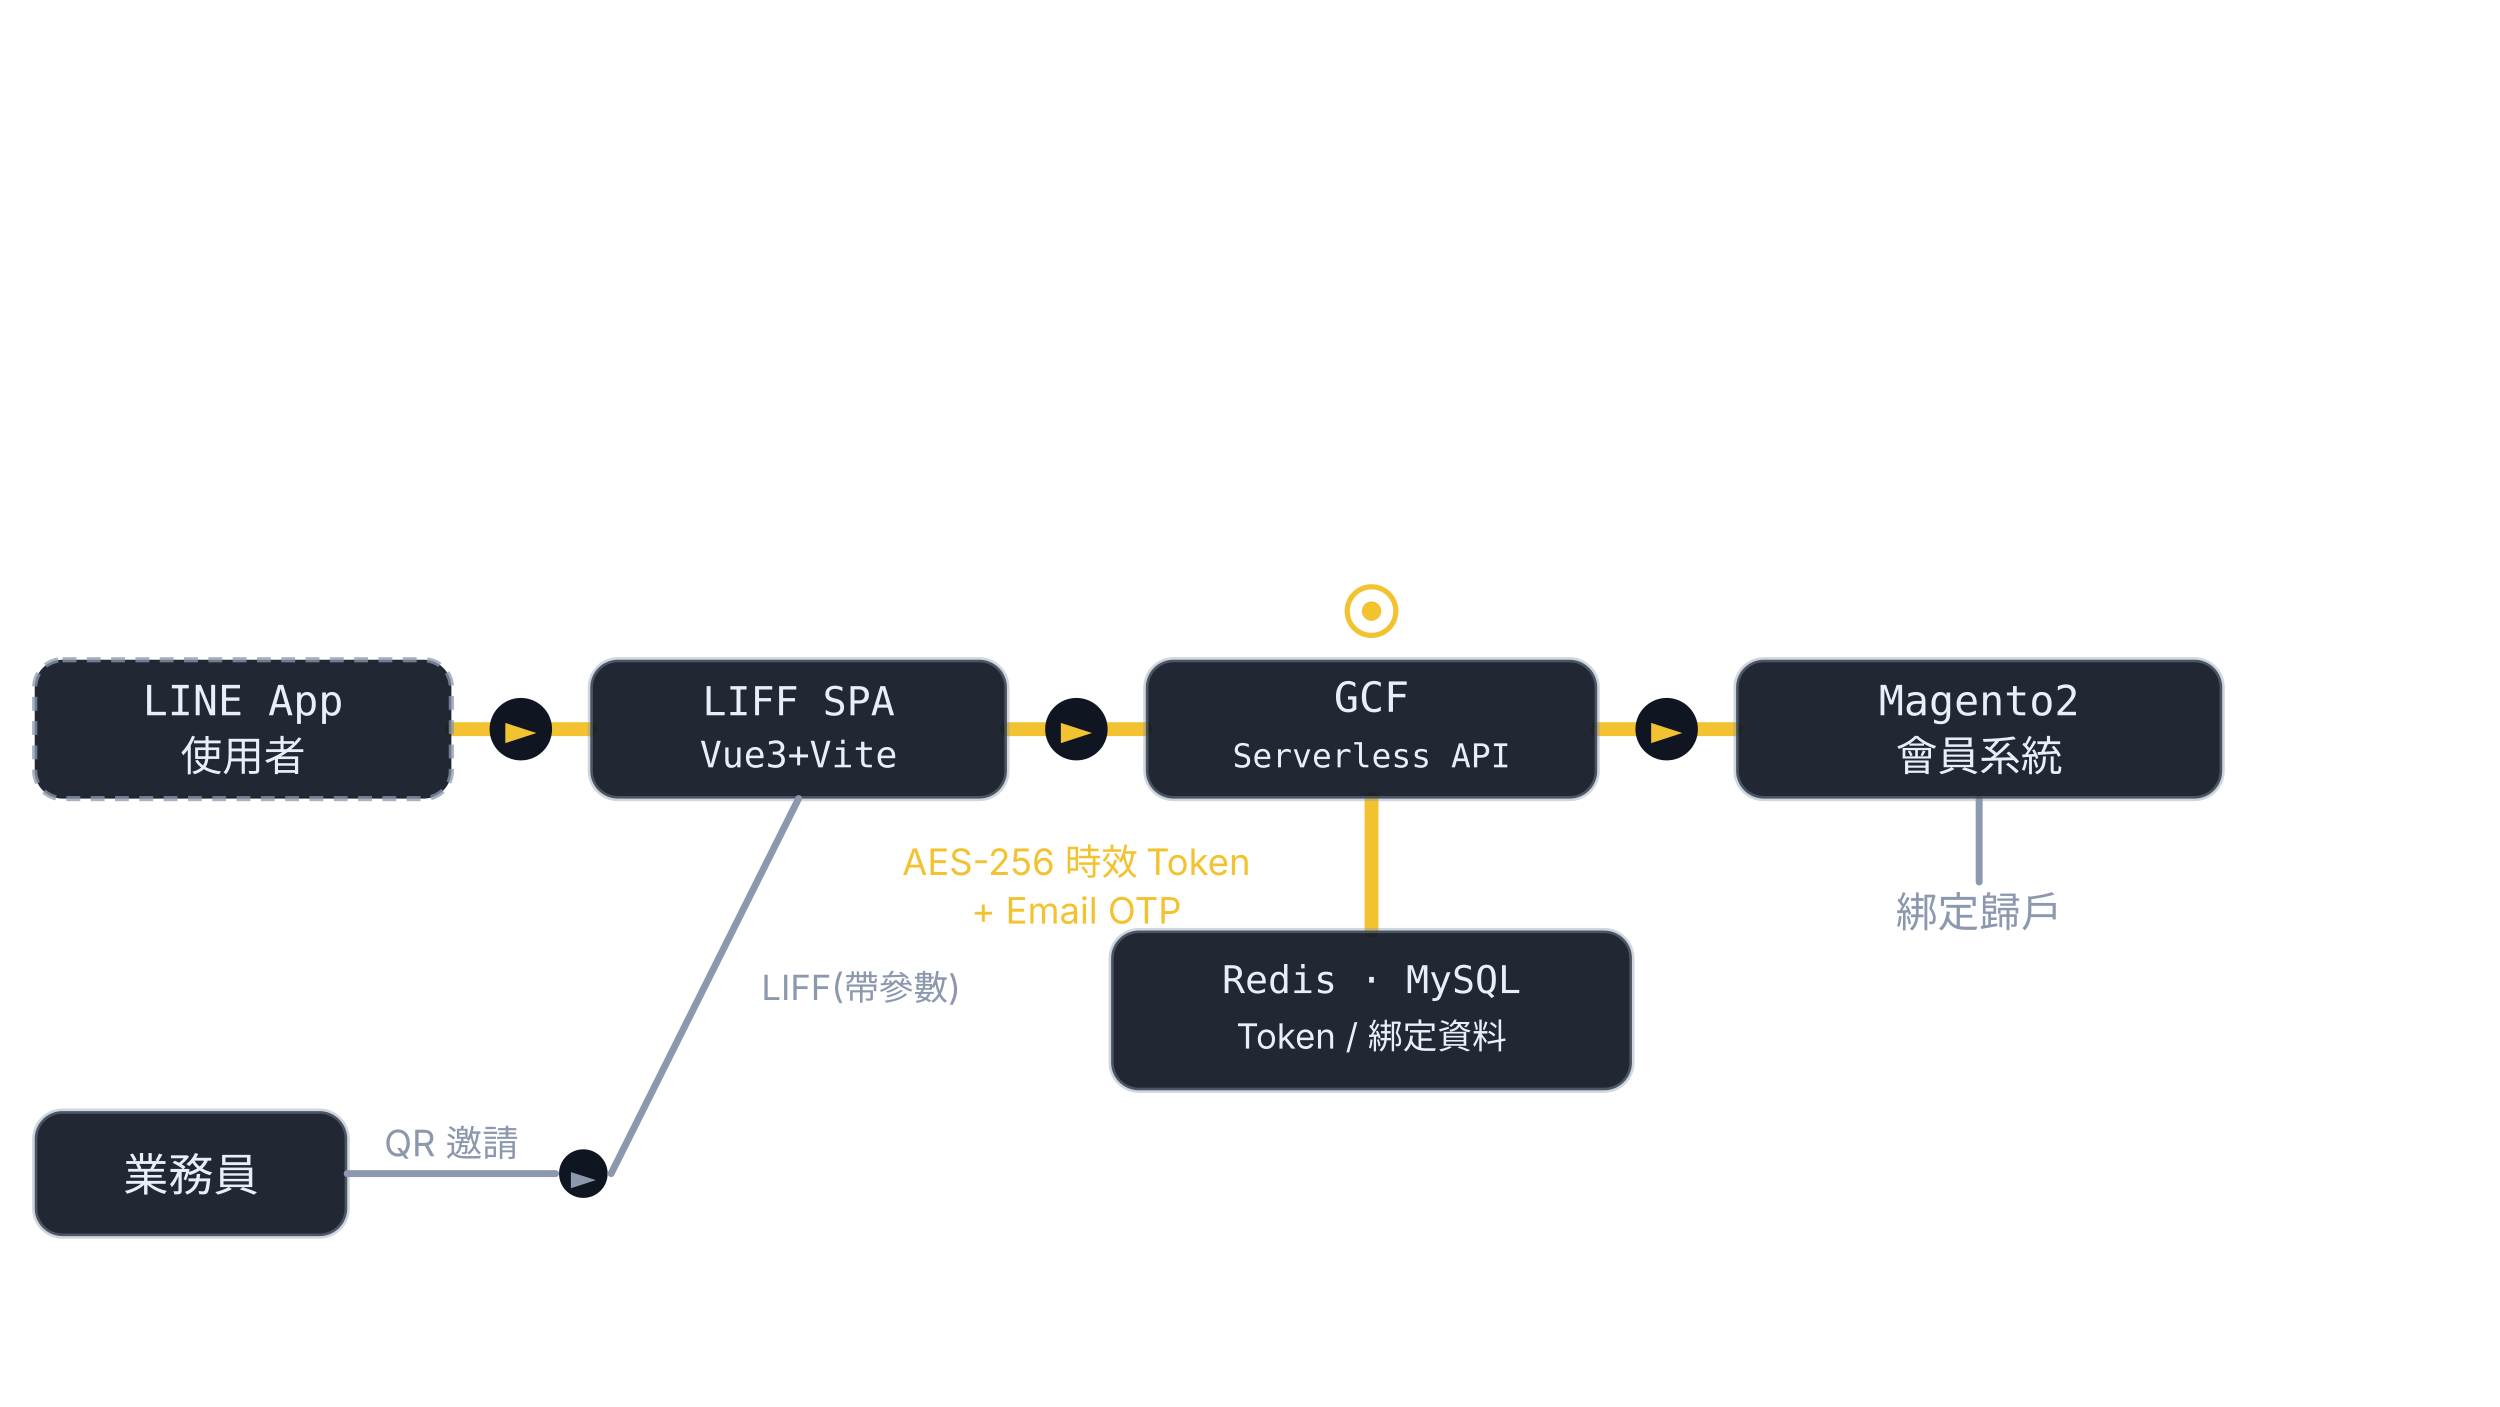
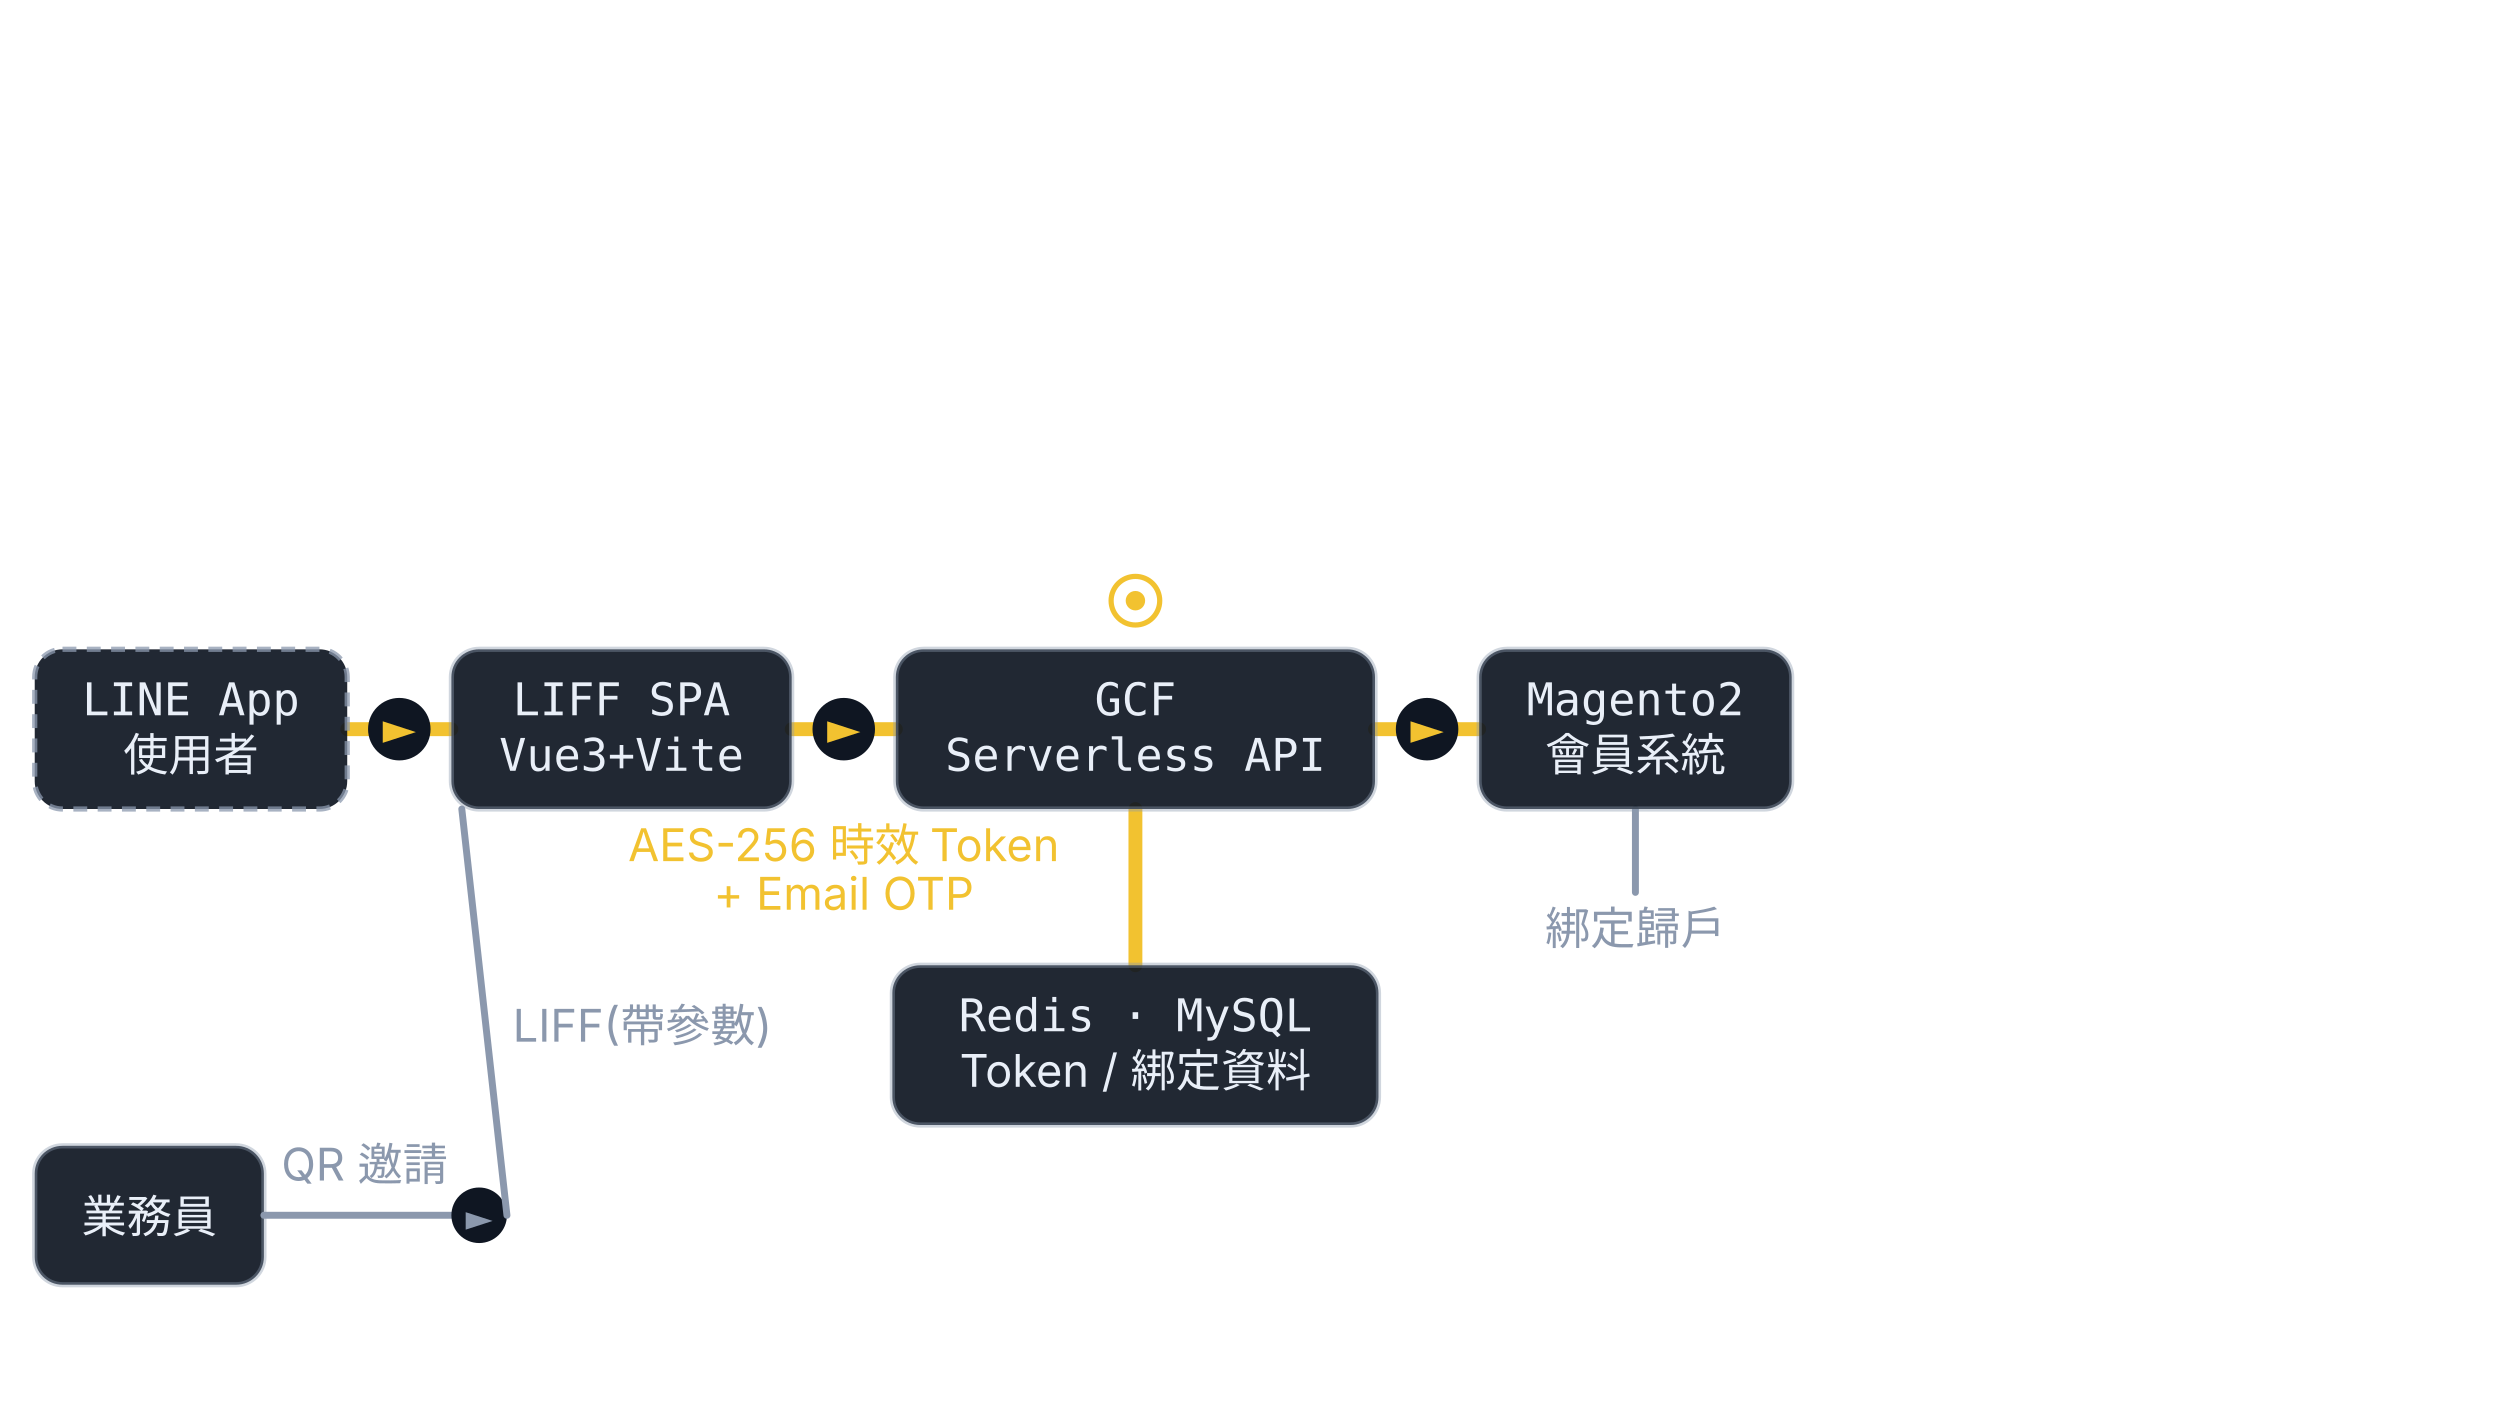
<svg xmlns="http://www.w3.org/2000/svg" viewBox="0 0 720 405">
  <style>
.lnA{stroke:#f2c230;stroke-width:4;fill:none;stroke-linecap:round}
.lnB{stroke:#8b98ad;stroke-width:2;fill:none;stroke-linecap:round}
.dot{fill:#f2c230}
.node{fill:rgba(15,22,34,.92);stroke:#8b98ad;stroke-opacity:.4;stroke-width:1.5}
.ext{stroke-dasharray:4 3;stroke-opacity:.75}
.zh{font-family:-apple-system,"PingFang TC",sans-serif;fill:#e9eff8;text-anchor:middle}
.mono{font-family:"Departure Mono",ui-monospace,monospace;fill:#e9eff8;text-anchor:middle}
.arrow{font-family:"Departure Mono",ui-monospace,monospace;fill:#f2c230;text-anchor:middle}
.arrowB{font-family:"Departure Mono",ui-monospace,monospace;fill:#8b98ad;text-anchor:middle}
.tag{font-family:-apple-system,"PingFang TC",sans-serif;fill:#f2c230;text-anchor:middle}
.cap{font-family:-apple-system,"PingFang TC",sans-serif;fill:#8b98ad;text-anchor:middle}
.ring{fill:none;stroke:#f2c230}
.chip{fill:#0f1622}
</style>
-   <path class="lnA" d="M130,210 H170" />
-   <path class="lnA" d="M290,210 H330" />
-   <path class="lnA" d="M460,210 H500" />
-   <path class="lnA" d="M395,230 V268" />
-   <path class="lnB" d="M570,230 V254" />
-   <circle class="chip" cx="150" cy="210" r="9" />
-   <circle class="chip" cx="310" cy="210" r="9" />
-   <circle class="chip" cx="480" cy="210" r="9" />
-   <text class="arrow" x="150" y="215" font-size="15">►</text>
-   <text class="arrow" x="310" y="215" font-size="15">►</text>
-   <text class="arrow" x="480" y="215" font-size="15">►</text>
-   <rect class="node ext" x="10" y="190" width="120" height="40" rx="8" />
-   <text class="mono" x="70" y="206" font-size="12">LINE App</text>
-   <text class="zh" x="70" y="222" font-size="12">使用者</text>
-   <rect class="node" x="170" y="190" width="120" height="40" rx="8" />
-   <text class="mono" x="230" y="206" font-size="11.5">LIFF SPA</text>
-   <text class="mono" x="230" y="221" font-size="10.5">Vue3+Vite</text>
-   <circle class="ring" cx="395" cy="176" r="7" stroke-width="1.5" />
-   <circle class="dot" cx="395" cy="176" r="2.8" />
-   <rect class="node" x="330" y="190" width="130" height="40" rx="8" />
-   <text class="mono" x="395" y="205" font-size="12">GCF</text>
-   <text class="mono" x="395" y="221" font-size="9.5">Serverless API</text>
-   <rect class="node" x="320" y="268" width="150" height="46" rx="8" />
-   <text class="mono" x="395" y="286" font-size="11">Redis · MySQL</text>
-   <text class="zh" x="395" y="302" font-size="10">Token / 綁定資料</text>
-   <rect class="node" x="500" y="190" width="140" height="40" rx="8" />
-   <text class="mono" x="570" y="206" font-size="12">Magento2</text>
-   <text class="zh" x="570" y="222" font-size="12">會員系統</text>
-   <text class="tag" x="310" y="252" font-size="10.5">AES-256 時效 Token</text>
-   <text class="tag" x="310" y="266" font-size="10.5">+ Email OTP</text>
-   <text class="cap" x="570" y="267" font-size="12" fill="#f2c230">綁定歸戶</text>
-   <rect class="node" x="10" y="320" width="90" height="36" rx="8" />
-   <text class="zh" x="55" y="343" font-size="13">業務員</text>
-   <path class="lnB" d="M100,338 H160" />
-   <text class="cap" x="130" y="333" font-size="10.5">QR 邀請</text>
-   <circle class="chip" cx="168" cy="338" r="7" />
-   <text class="arrowB" x="168" y="343" font-size="12">►</text>
-   <path class="lnB" d="M176,338 L230,230" />
-   <text class="cap" x="248" y="288" font-size="10">LIFF(帶參數)</text>
+   <path class="lnA" d="M100,210 H130" />
+   <path class="lnA" d="M228,210 H258" />
+   <path class="lnA" d="M396,210 H426" />
+   <path class="lnA" d="M327,233 V278" />
+   <path class="lnB" d="M471,233 V257" />
+   <circle class="chip" cx="115" cy="210" r="9" />
+   <circle class="chip" cx="243" cy="210" r="9" />
+   <circle class="chip" cx="411" cy="210" r="9" />
+   <text class="arrow" x="115" y="215" font-size="16">►</text>
+   <text class="arrow" x="243" y="215" font-size="16">►</text>
+   <text class="arrow" x="411" y="215" font-size="16">►</text>
+   <rect class="node ext" x="10" y="187" width="90" height="46" rx="8" />
+   <text class="mono" x="55" y="206" font-size="13">LINE App</text>
+   <text class="zh" x="55" y="222" font-size="13">使用者</text>
+   <rect class="node" x="130" y="187" width="98" height="46" rx="8" />
+   <text class="mono" x="179" y="206" font-size="13">LIFF SPA</text>
+   <text class="mono" x="179" y="222" font-size="13">Vue3+Vite</text>
+   <circle class="ring" cx="327" cy="173" r="7" stroke-width="1.5" />
+   <circle class="dot" cx="327" cy="173" r="2.8" />
+   <rect class="node" x="258" y="187" width="138" height="46" rx="8" />
+   <text class="mono" x="327" y="206" font-size="13">GCF</text>
+   <text class="mono" x="327" y="222" font-size="13">Serverless API</text>
+   <rect class="node" x="257" y="278" width="140" height="46" rx="8" />
+   <text class="mono" x="327" y="297" font-size="13">Redis · MySQL</text>
+   <text class="zh" x="327" y="313" font-size="13">Token / 綁定資料</text>
+   <rect class="node" x="426" y="187" width="90" height="46" rx="8" />
+   <text class="mono" x="471" y="206" font-size="13">Magento2</text>
+   <text class="zh" x="471" y="222" font-size="13">會員系統</text>
+   <text class="tag" x="243" y="248" font-size="13">AES-256 時效 Token</text>
+   <text class="tag" x="243" y="262" font-size="13">+ Email OTP</text>
+   <text class="cap" x="471" y="272" font-size="13" fill="#f2c230">綁定歸戶</text>
+   <rect class="node" x="10" y="330" width="66" height="40" rx="8" />
+   <text class="zh" x="43" y="355" font-size="13">業務員</text>
+   <path class="lnB" d="M76,350 H130" />
+   <text class="cap" x="105" y="340" font-size="13">QR 邀請</text>
+   <circle class="chip" cx="138" cy="350" r="8" />
+   <text class="arrowB" x="138" y="355" font-size="13">►</text>
+   <path class="lnB" d="M146,350 L133,233" />
+   <text class="cap" x="185" y="300" font-size="13">LIFF(帶參數)</text>
</svg>
